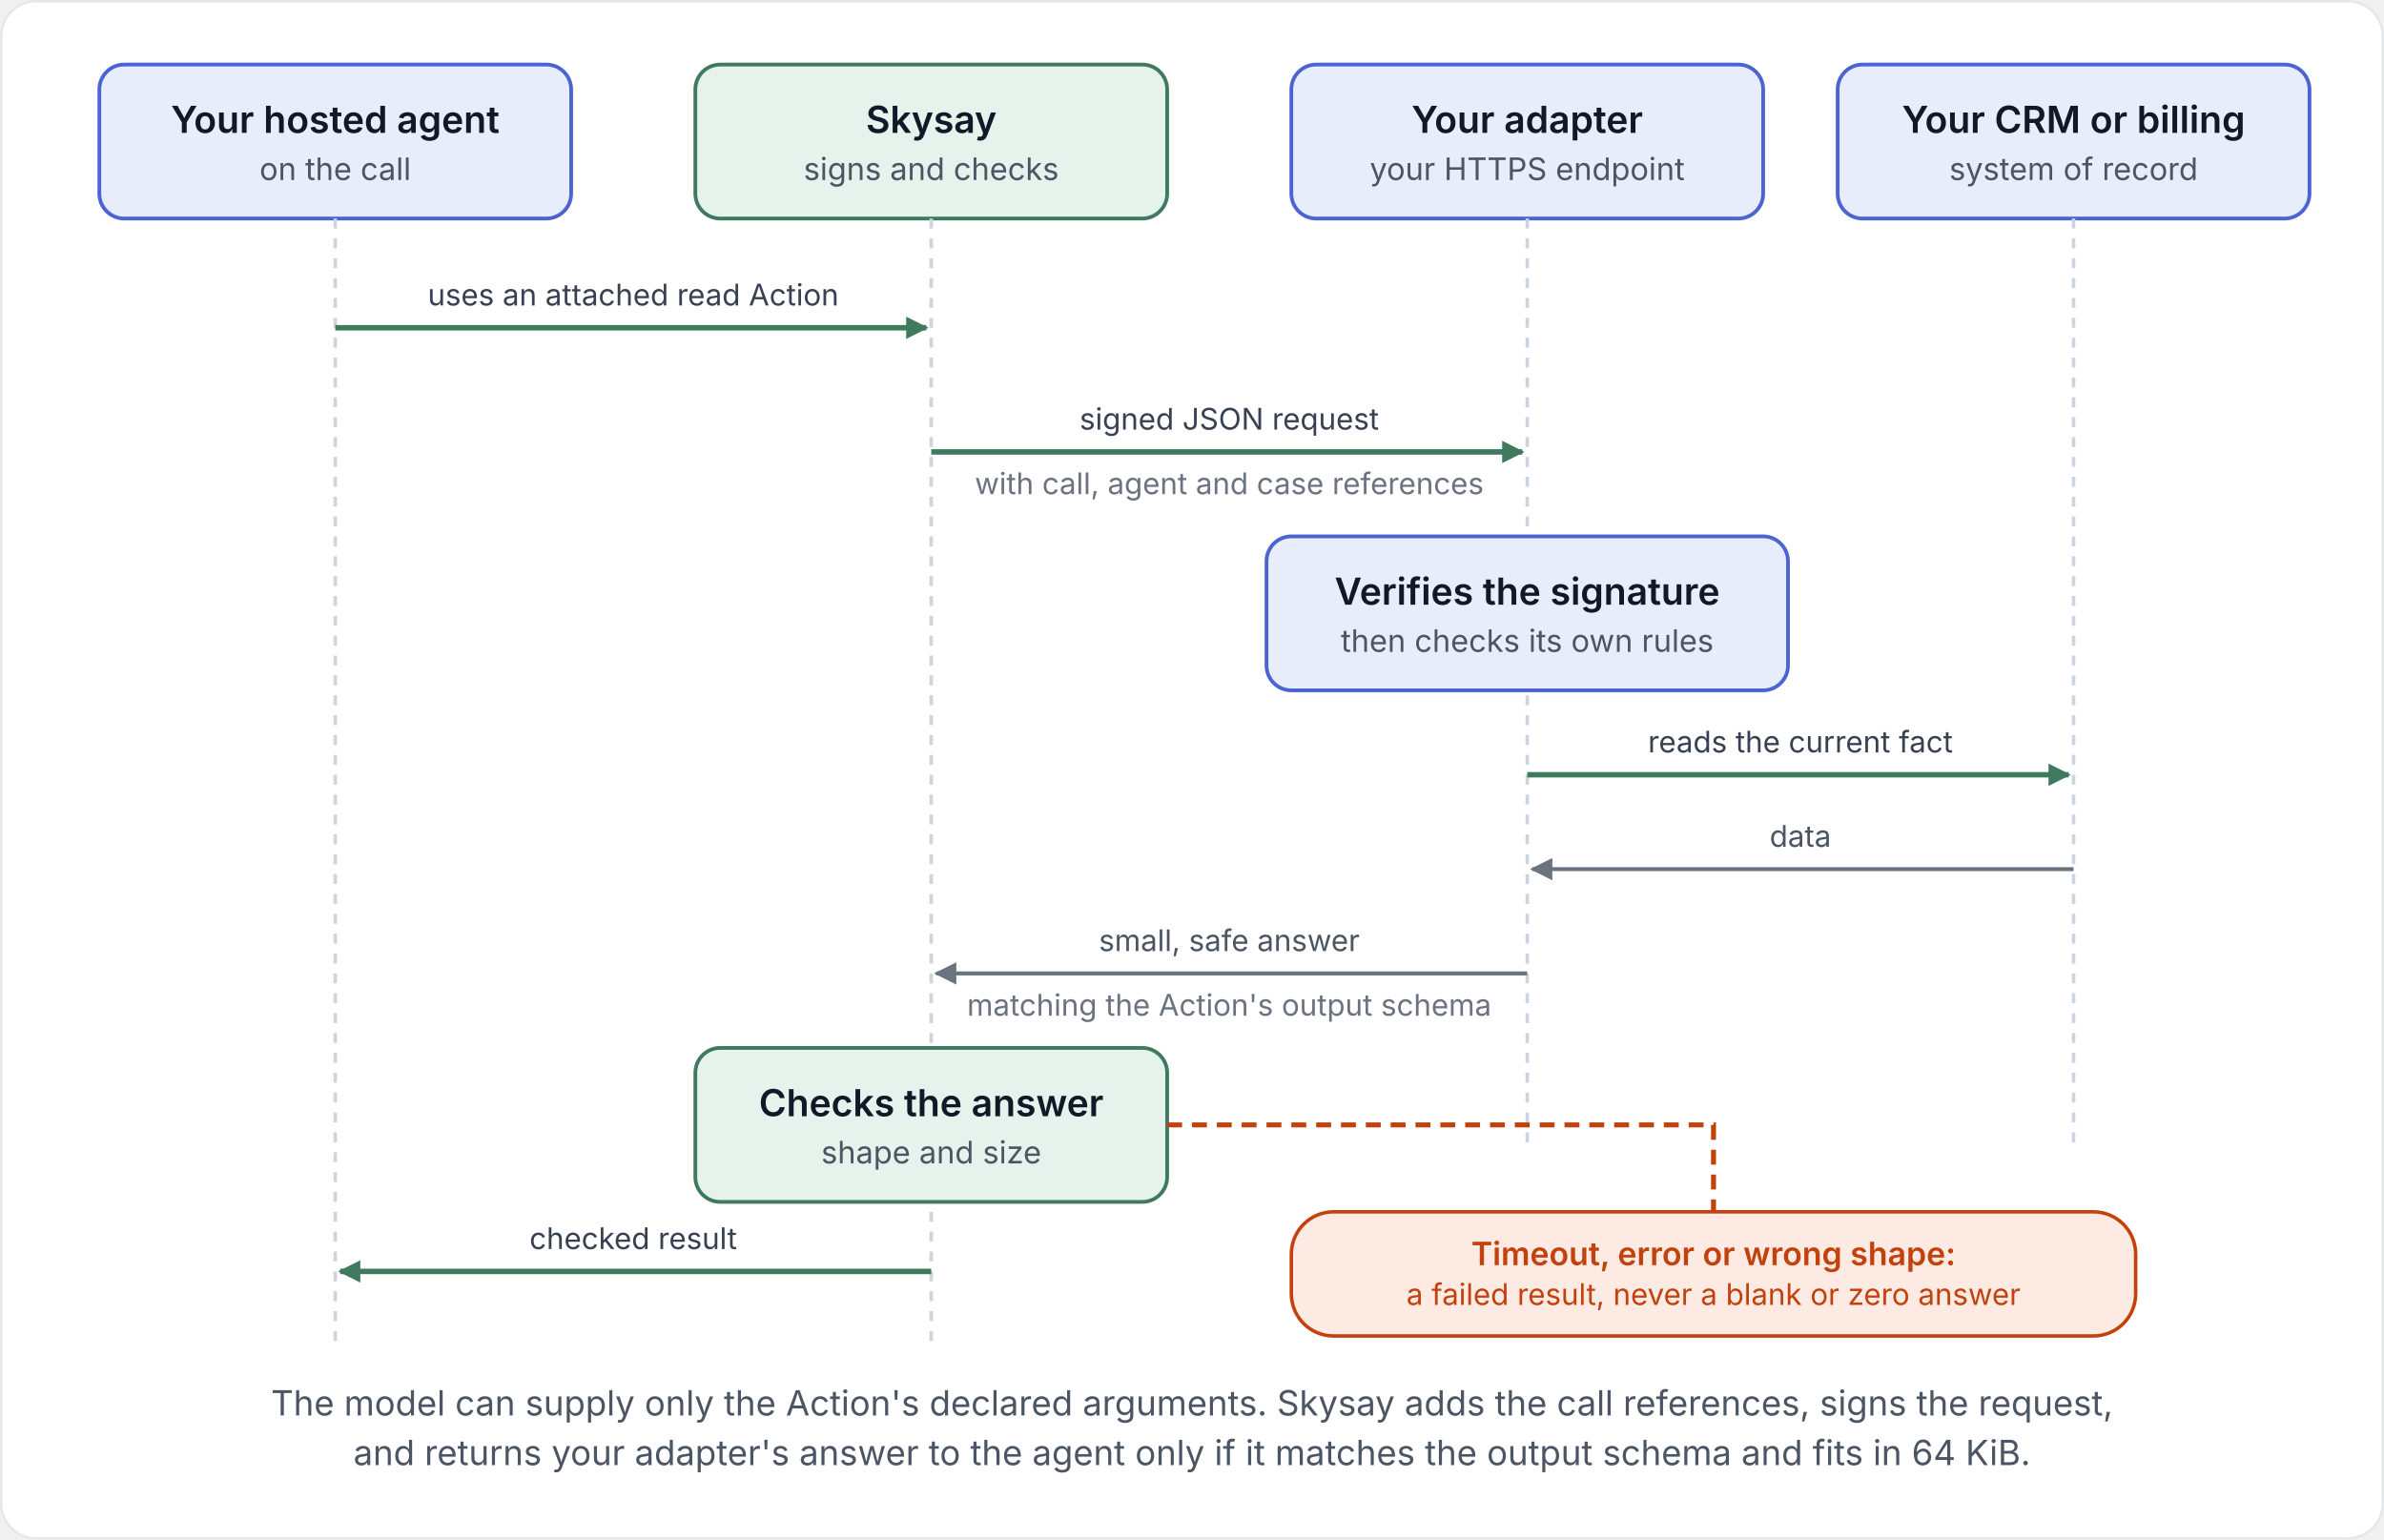
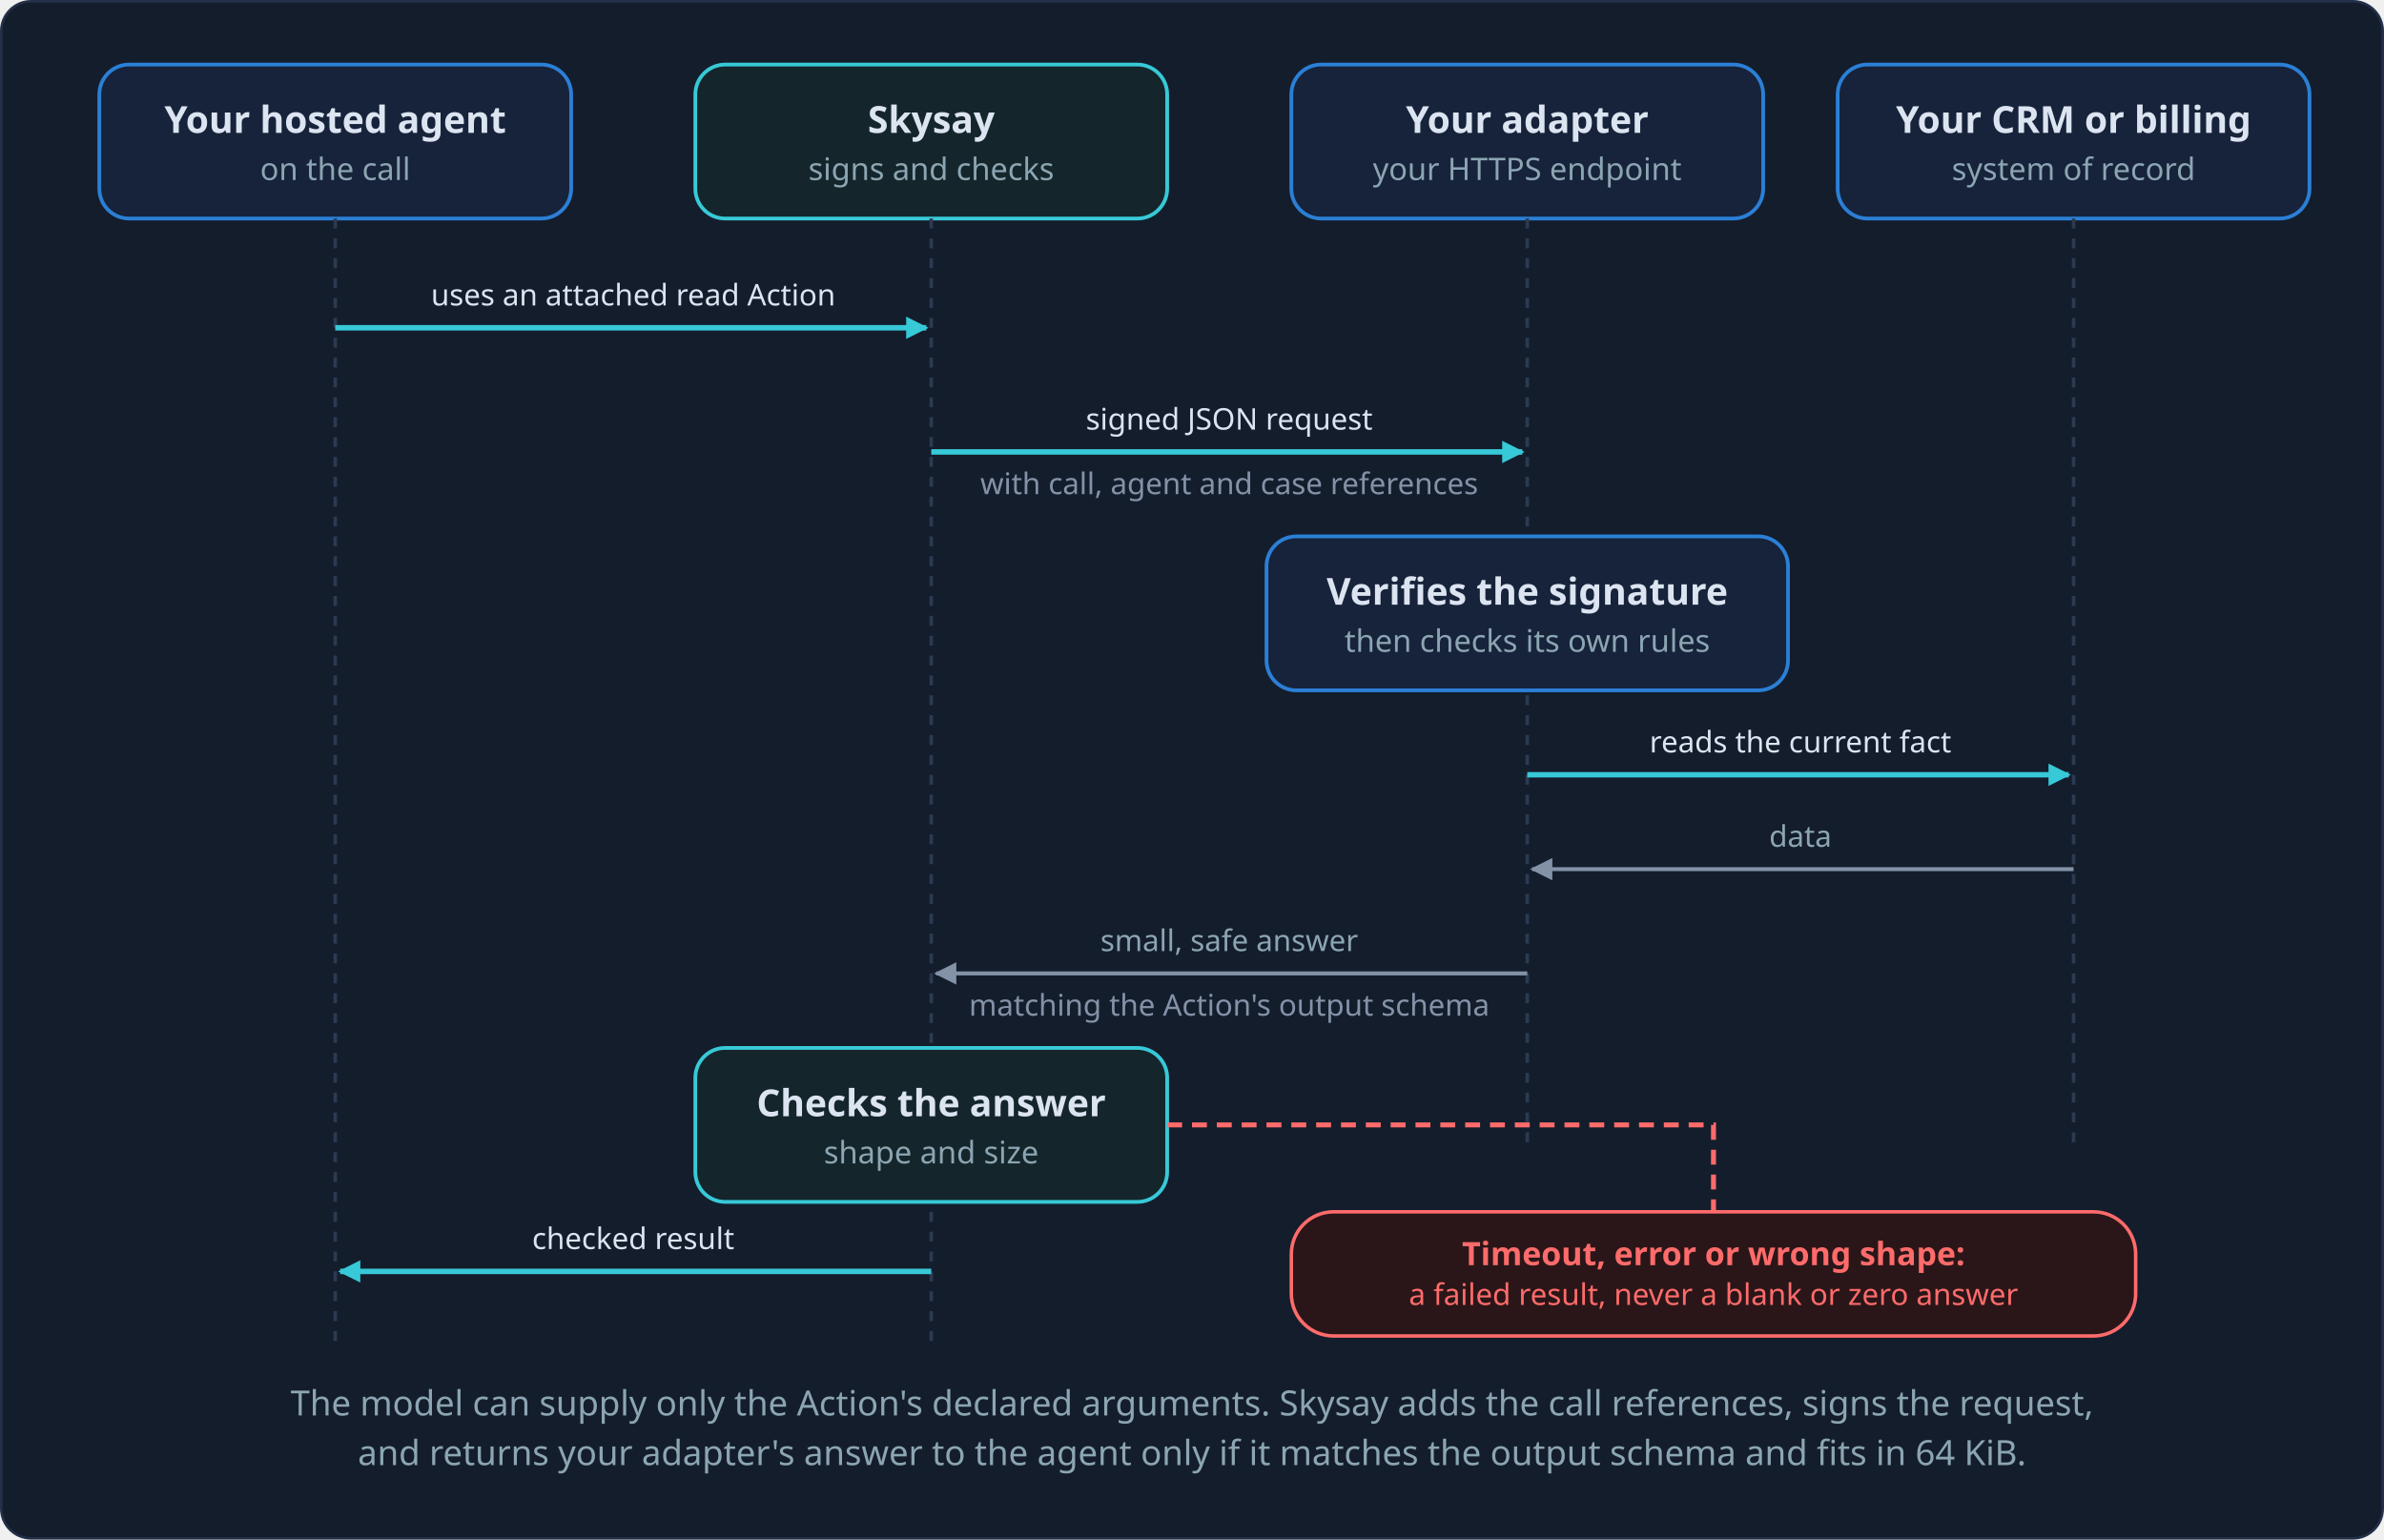
<svg xmlns="http://www.w3.org/2000/svg" viewBox="0 0 960 620" width="960" height="620" role="img">
  <defs>
    <marker id="am" viewBox="0 0 10 10" refX="9" refY="5" markerWidth="9" markerHeight="9" markerUnits="userSpaceOnUse" orient="auto">
-       <path d="M0,0 L10,5 L0,10 z" fill="#3f7a5e" />
+       <path d="M0,0 L10,5 L0,10 z" fill="#37c9d8" />
    </marker>
    <marker id="ams" viewBox="0 0 10 10" refX="9" refY="5" markerWidth="9" markerHeight="9" markerUnits="userSpaceOnUse" orient="auto-start-reverse">
-       <path d="M0,0 L10,5 L0,10 z" fill="#3f7a5e" />
+       <path d="M0,0 L10,5 L0,10 z" fill="#37c9d8" />
    </marker>
    <marker id="as" viewBox="0 0 10 10" refX="9" refY="5" markerWidth="9" markerHeight="9" markerUnits="userSpaceOnUse" orient="auto">
-       <path d="M0,0 L10,5 L0,10 z" fill="#6b7280" />
+       <path d="M0,0 L10,5 L0,10 z" fill="#8492a8" />
    </marker>
    <marker id="ass" viewBox="0 0 10 10" refX="9" refY="5" markerWidth="9" markerHeight="9" markerUnits="userSpaceOnUse" orient="auto-start-reverse">
-       <path d="M0,0 L10,5 L0,10 z" fill="#6b7280" />
+       <path d="M0,0 L10,5 L0,10 z" fill="#8492a8" />
    </marker>
    <marker id="af" viewBox="0 0 10 10" refX="9" refY="5" markerWidth="9" markerHeight="9" markerUnits="userSpaceOnUse" orient="auto">
-       <path d="M0,0 L10,5 L0,10 z" fill="#c2410c" />
+       <path d="M0,0 L10,5 L0,10 z" fill="#ff6b6b" />
    </marker>
    <marker id="afs" viewBox="0 0 10 10" refX="9" refY="5" markerWidth="9" markerHeight="9" markerUnits="userSpaceOnUse" orient="auto-start-reverse">
-       <path d="M0,0 L10,5 L0,10 z" fill="#c2410c" />
+       <path d="M0,0 L10,5 L0,10 z" fill="#ff6b6b" />
    </marker>
  </defs>
-   <rect x="0.5" y="0.5" width="959" height="619" rx="14" fill="#ffffff" stroke="#e5e7eb" stroke-width="1" />
-   <rect x="40" y="26" width="190" height="62" rx="10" fill="#e8edfb" stroke="#4c63d2" stroke-width="1.5" />
-   <text x="135.0" y="53.5" font-family="Inter, system-ui, -apple-system, 'Segoe UI', Roboto, sans-serif" font-size="15" fill="#111827" font-weight="600" text-anchor="middle">Your hosted agent</text>
-   <text x="135.0" y="72.5" font-family="Inter, system-ui, -apple-system, 'Segoe UI', Roboto, sans-serif" font-size="12.5" fill="#4b5563" text-anchor="middle">on the call</text>
-   <rect x="280" y="26" width="190" height="62" rx="10" fill="#e6f2ec" stroke="#3f7a5e" stroke-width="1.5" />
-   <text x="375.0" y="53.5" font-family="Inter, system-ui, -apple-system, 'Segoe UI', Roboto, sans-serif" font-size="15" fill="#111827" font-weight="600" text-anchor="middle">Skysay</text>
-   <text x="375.0" y="72.5" font-family="Inter, system-ui, -apple-system, 'Segoe UI', Roboto, sans-serif" font-size="12.5" fill="#4b5563" text-anchor="middle">signs and checks</text>
-   <rect x="520" y="26" width="190" height="62" rx="10" fill="#e8edfb" stroke="#4c63d2" stroke-width="1.5" />
-   <text x="615.0" y="53.5" font-family="Inter, system-ui, -apple-system, 'Segoe UI', Roboto, sans-serif" font-size="15" fill="#111827" font-weight="600" text-anchor="middle">Your adapter</text>
-   <text x="615.0" y="72.5" font-family="Inter, system-ui, -apple-system, 'Segoe UI', Roboto, sans-serif" font-size="12.5" fill="#4b5563" text-anchor="middle">your HTTPS endpoint</text>
-   <rect x="740" y="26" width="190" height="62" rx="10" fill="#e8edfb" stroke="#4c63d2" stroke-width="1.5" />
-   <text x="835.0" y="53.5" font-family="Inter, system-ui, -apple-system, 'Segoe UI', Roboto, sans-serif" font-size="15" fill="#111827" font-weight="600" text-anchor="middle">Your CRM or billing</text>
-   <text x="835.0" y="72.5" font-family="Inter, system-ui, -apple-system, 'Segoe UI', Roboto, sans-serif" font-size="12.5" fill="#4b5563" text-anchor="middle">system of record</text>
-   <polyline points="135,88 135,540" fill="none" stroke="#cbd5e1" stroke-width="1.4" stroke-dasharray="4 4" />
-   <polyline points="375,88 375,540" fill="none" stroke="#cbd5e1" stroke-width="1.4" stroke-dasharray="4 4" />
-   <polyline points="615,88 615,462" fill="none" stroke="#cbd5e1" stroke-width="1.4" stroke-dasharray="4 4" />
-   <polyline points="835,88 835,462" fill="none" stroke="#cbd5e1" stroke-width="1.4" stroke-dasharray="4 4" />
-   <polyline points="135,132 373,132" fill="none" stroke="#3f7a5e" stroke-width="2.2" stroke-linejoin="round" marker-end="url(#am)" />
-   <text x="255" y="123" font-family="Inter, system-ui, -apple-system, 'Segoe UI', Roboto, sans-serif" font-size="12" fill="#374151" text-anchor="middle">uses an attached read Action</text>
-   <polyline points="375,182 613,182" fill="none" stroke="#3f7a5e" stroke-width="2.2" stroke-linejoin="round" marker-end="url(#am)" />
-   <text x="495" y="173" font-family="Inter, system-ui, -apple-system, 'Segoe UI', Roboto, sans-serif" font-size="12" fill="#374151" text-anchor="middle">signed JSON request</text>
-   <text x="495" y="199" font-family="Inter, system-ui, -apple-system, 'Segoe UI', Roboto, sans-serif" font-size="12" fill="#6b7280" text-anchor="middle">with call, agent and case references</text>
-   <rect x="510" y="216" width="210" height="62" rx="10" fill="#e8edfb" stroke="#4c63d2" stroke-width="1.5" />
-   <text x="615.0" y="243.5" font-family="Inter, system-ui, -apple-system, 'Segoe UI', Roboto, sans-serif" font-size="15" fill="#111827" font-weight="600" text-anchor="middle">Verifies the signature</text>
-   <text x="615.0" y="262.5" font-family="Inter, system-ui, -apple-system, 'Segoe UI', Roboto, sans-serif" font-size="12.5" fill="#4b5563" text-anchor="middle">then checks its own rules</text>
-   <polyline points="615,312 833,312" fill="none" stroke="#3f7a5e" stroke-width="2.2" stroke-linejoin="round" marker-end="url(#am)" />
-   <text x="725" y="303" font-family="Inter, system-ui, -apple-system, 'Segoe UI', Roboto, sans-serif" font-size="12" fill="#374151" text-anchor="middle">reads the current fact</text>
-   <polyline points="835,350 617,350" fill="none" stroke="#6b7280" stroke-width="1.6" stroke-linejoin="round" marker-end="url(#as)" />
-   <text x="725" y="341" font-family="Inter, system-ui, -apple-system, 'Segoe UI', Roboto, sans-serif" font-size="12" fill="#4b5563" text-anchor="middle">data</text>
-   <polyline points="615,392 377,392" fill="none" stroke="#6b7280" stroke-width="1.6" stroke-linejoin="round" marker-end="url(#as)" />
-   <text x="495" y="383" font-family="Inter, system-ui, -apple-system, 'Segoe UI', Roboto, sans-serif" font-size="12" fill="#4b5563" text-anchor="middle">small, safe answer</text>
-   <text x="495" y="409" font-family="Inter, system-ui, -apple-system, 'Segoe UI', Roboto, sans-serif" font-size="12" fill="#6b7280" text-anchor="middle">matching the Action's output schema</text>
-   <rect x="280" y="422" width="190" height="62" rx="10" fill="#e6f2ec" stroke="#3f7a5e" stroke-width="1.5" />
-   <text x="375.0" y="449.5" font-family="Inter, system-ui, -apple-system, 'Segoe UI', Roboto, sans-serif" font-size="15" fill="#111827" font-weight="600" text-anchor="middle">Checks the answer</text>
-   <text x="375.0" y="468.5" font-family="Inter, system-ui, -apple-system, 'Segoe UI', Roboto, sans-serif" font-size="12.5" fill="#4b5563" text-anchor="middle">shape and size</text>
-   <polyline points="375,512 137,512" fill="none" stroke="#3f7a5e" stroke-width="2.2" stroke-linejoin="round" marker-end="url(#am)" />
-   <text x="255" y="503" font-family="Inter, system-ui, -apple-system, 'Segoe UI', Roboto, sans-serif" font-size="12" fill="#374151" text-anchor="middle">checked result</text>
-   <polyline points="470,453 690,453 690,488" fill="none" stroke="#c2410c" stroke-width="2" stroke-dasharray="6 4" />
-   <rect x="520" y="488" width="340" height="50" rx="17" fill="#fdebe3" stroke="#c2410c" stroke-width="1.4" />
-   <text x="690.0" y="509.5" font-family="Inter, system-ui, -apple-system, 'Segoe UI', Roboto, sans-serif" font-size="13" fill="#c2410c" font-weight="600" text-anchor="middle">Timeout, error or wrong shape:</text>
-   <text x="690.0" y="525.5" font-family="Inter, system-ui, -apple-system, 'Segoe UI', Roboto, sans-serif" font-size="12" fill="#c2410c" text-anchor="middle">a failed result, never a blank or zero answer</text>
-   <text x="480.0" y="570" font-family="Inter, system-ui, -apple-system, 'Segoe UI', Roboto, sans-serif" font-size="14" fill="#4b5563" text-anchor="middle">The model can supply only the Action's declared arguments. Skysay adds the call references, signs the request,</text>
-   <text x="480.0" y="590" font-family="Inter, system-ui, -apple-system, 'Segoe UI', Roboto, sans-serif" font-size="14" fill="#4b5563" text-anchor="middle">and returns your adapter's answer to the agent only if it matches the output schema and fits in 64 KiB.</text>
+   <rect x="0.5" y="0.5" width="959" height="619" rx="12" fill="#141d2c" stroke="#243049" stroke-width="1" />
+   <rect x="40" y="26" width="190" height="62" rx="12" fill="#16233a" stroke="#2b7fd6" stroke-width="1.5" />
+   <text x="135.0" y="53.5" font-family="'Geist Variable', ui-sans-serif, system-ui, sans-serif" font-size="15" fill="#dbe4f0" font-weight="600" text-anchor="middle">Your hosted agent</text>
+   <text x="135.0" y="72.5" font-family="'Geist Variable', ui-sans-serif, system-ui, sans-serif" font-size="12.5" fill="#8ca5b2" text-anchor="middle">on the call</text>
+   <rect x="280" y="26" width="190" height="62" rx="12" fill="#14262b" stroke="#37c9d8" stroke-width="1.5" />
+   <text x="375.0" y="53.5" font-family="'Geist Variable', ui-sans-serif, system-ui, sans-serif" font-size="15" fill="#dbe4f0" font-weight="600" text-anchor="middle">Skysay</text>
+   <text x="375.0" y="72.5" font-family="'Geist Variable', ui-sans-serif, system-ui, sans-serif" font-size="12.5" fill="#8ca5b2" text-anchor="middle">signs and checks</text>
+   <rect x="520" y="26" width="190" height="62" rx="12" fill="#16233a" stroke="#2b7fd6" stroke-width="1.5" />
+   <text x="615.0" y="53.5" font-family="'Geist Variable', ui-sans-serif, system-ui, sans-serif" font-size="15" fill="#dbe4f0" font-weight="600" text-anchor="middle">Your adapter</text>
+   <text x="615.0" y="72.5" font-family="'Geist Variable', ui-sans-serif, system-ui, sans-serif" font-size="12.5" fill="#8ca5b2" text-anchor="middle">your HTTPS endpoint</text>
+   <rect x="740" y="26" width="190" height="62" rx="12" fill="#16233a" stroke="#2b7fd6" stroke-width="1.5" />
+   <text x="835.0" y="53.5" font-family="'Geist Variable', ui-sans-serif, system-ui, sans-serif" font-size="15" fill="#dbe4f0" font-weight="600" text-anchor="middle">Your CRM or billing</text>
+   <text x="835.0" y="72.5" font-family="'Geist Variable', ui-sans-serif, system-ui, sans-serif" font-size="12.5" fill="#8ca5b2" text-anchor="middle">system of record</text>
+   <polyline points="135,88 135,540" fill="none" stroke="#2c3a52" stroke-width="1.4" stroke-dasharray="4 4" />
+   <polyline points="375,88 375,540" fill="none" stroke="#2c3a52" stroke-width="1.4" stroke-dasharray="4 4" />
+   <polyline points="615,88 615,462" fill="none" stroke="#2c3a52" stroke-width="1.4" stroke-dasharray="4 4" />
+   <polyline points="835,88 835,462" fill="none" stroke="#2c3a52" stroke-width="1.4" stroke-dasharray="4 4" />
+   <polyline points="135,132 373,132" fill="none" stroke="#37c9d8" stroke-width="2.2" stroke-linejoin="round" marker-end="url(#am)" />
+   <text x="255" y="123" font-family="'Geist Variable', ui-sans-serif, system-ui, sans-serif" font-size="12" fill="#dbe4f0" text-anchor="middle">uses an attached read Action</text>
+   <polyline points="375,182 613,182" fill="none" stroke="#37c9d8" stroke-width="2.2" stroke-linejoin="round" marker-end="url(#am)" />
+   <text x="495" y="173" font-family="'Geist Variable', ui-sans-serif, system-ui, sans-serif" font-size="12" fill="#dbe4f0" text-anchor="middle">signed JSON request</text>
+   <text x="495" y="199" font-family="'Geist Variable', ui-sans-serif, system-ui, sans-serif" font-size="12" fill="#8492a8" text-anchor="middle">with call, agent and case references</text>
+   <rect x="510" y="216" width="210" height="62" rx="12" fill="#16233a" stroke="#2b7fd6" stroke-width="1.5" />
+   <text x="615.0" y="243.5" font-family="'Geist Variable', ui-sans-serif, system-ui, sans-serif" font-size="15" fill="#dbe4f0" font-weight="600" text-anchor="middle">Verifies the signature</text>
+   <text x="615.0" y="262.5" font-family="'Geist Variable', ui-sans-serif, system-ui, sans-serif" font-size="12.5" fill="#8ca5b2" text-anchor="middle">then checks its own rules</text>
+   <polyline points="615,312 833,312" fill="none" stroke="#37c9d8" stroke-width="2.2" stroke-linejoin="round" marker-end="url(#am)" />
+   <text x="725" y="303" font-family="'Geist Variable', ui-sans-serif, system-ui, sans-serif" font-size="12" fill="#dbe4f0" text-anchor="middle">reads the current fact</text>
+   <polyline points="835,350 617,350" fill="none" stroke="#8492a8" stroke-width="1.6" stroke-linejoin="round" marker-end="url(#as)" />
+   <text x="725" y="341" font-family="'Geist Variable', ui-sans-serif, system-ui, sans-serif" font-size="12" fill="#8ca5b2" text-anchor="middle">data</text>
+   <polyline points="615,392 377,392" fill="none" stroke="#8492a8" stroke-width="1.6" stroke-linejoin="round" marker-end="url(#as)" />
+   <text x="495" y="383" font-family="'Geist Variable', ui-sans-serif, system-ui, sans-serif" font-size="12" fill="#8ca5b2" text-anchor="middle">small, safe answer</text>
+   <text x="495" y="409" font-family="'Geist Variable', ui-sans-serif, system-ui, sans-serif" font-size="12" fill="#8492a8" text-anchor="middle">matching the Action's output schema</text>
+   <rect x="280" y="422" width="190" height="62" rx="12" fill="#14262b" stroke="#37c9d8" stroke-width="1.5" />
+   <text x="375.0" y="449.5" font-family="'Geist Variable', ui-sans-serif, system-ui, sans-serif" font-size="15" fill="#dbe4f0" font-weight="600" text-anchor="middle">Checks the answer</text>
+   <text x="375.0" y="468.5" font-family="'Geist Variable', ui-sans-serif, system-ui, sans-serif" font-size="12.5" fill="#8ca5b2" text-anchor="middle">shape and size</text>
+   <polyline points="375,512 137,512" fill="none" stroke="#37c9d8" stroke-width="2.2" stroke-linejoin="round" marker-end="url(#am)" />
+   <text x="255" y="503" font-family="'Geist Variable', ui-sans-serif, system-ui, sans-serif" font-size="12" fill="#dbe4f0" text-anchor="middle">checked result</text>
+   <polyline points="470,453 690,453 690,488" fill="none" stroke="#ff6b6b" stroke-width="2" stroke-dasharray="6 4" />
+   <rect x="520" y="488" width="340" height="50" rx="17" fill="#2a1618" stroke="#ff6b6b" stroke-width="1.4" />
+   <text x="690.0" y="509.5" font-family="'Geist Variable', ui-sans-serif, system-ui, sans-serif" font-size="13" fill="#ff6b6b" font-weight="600" text-anchor="middle">Timeout, error or wrong shape:</text>
+   <text x="690.0" y="525.5" font-family="'Geist Variable', ui-sans-serif, system-ui, sans-serif" font-size="12" fill="#ff6b6b" text-anchor="middle">a failed result, never a blank or zero answer</text>
+   <text x="480.0" y="570" font-family="'Geist Variable', ui-sans-serif, system-ui, sans-serif" font-size="14" fill="#8ca5b2" text-anchor="middle">The model can supply only the Action's declared arguments. Skysay adds the call references, signs the request,</text>
+   <text x="480.0" y="590" font-family="'Geist Variable', ui-sans-serif, system-ui, sans-serif" font-size="14" fill="#8ca5b2" text-anchor="middle">and returns your adapter's answer to the agent only if it matches the output schema and fits in 64 KiB.</text>
</svg>
